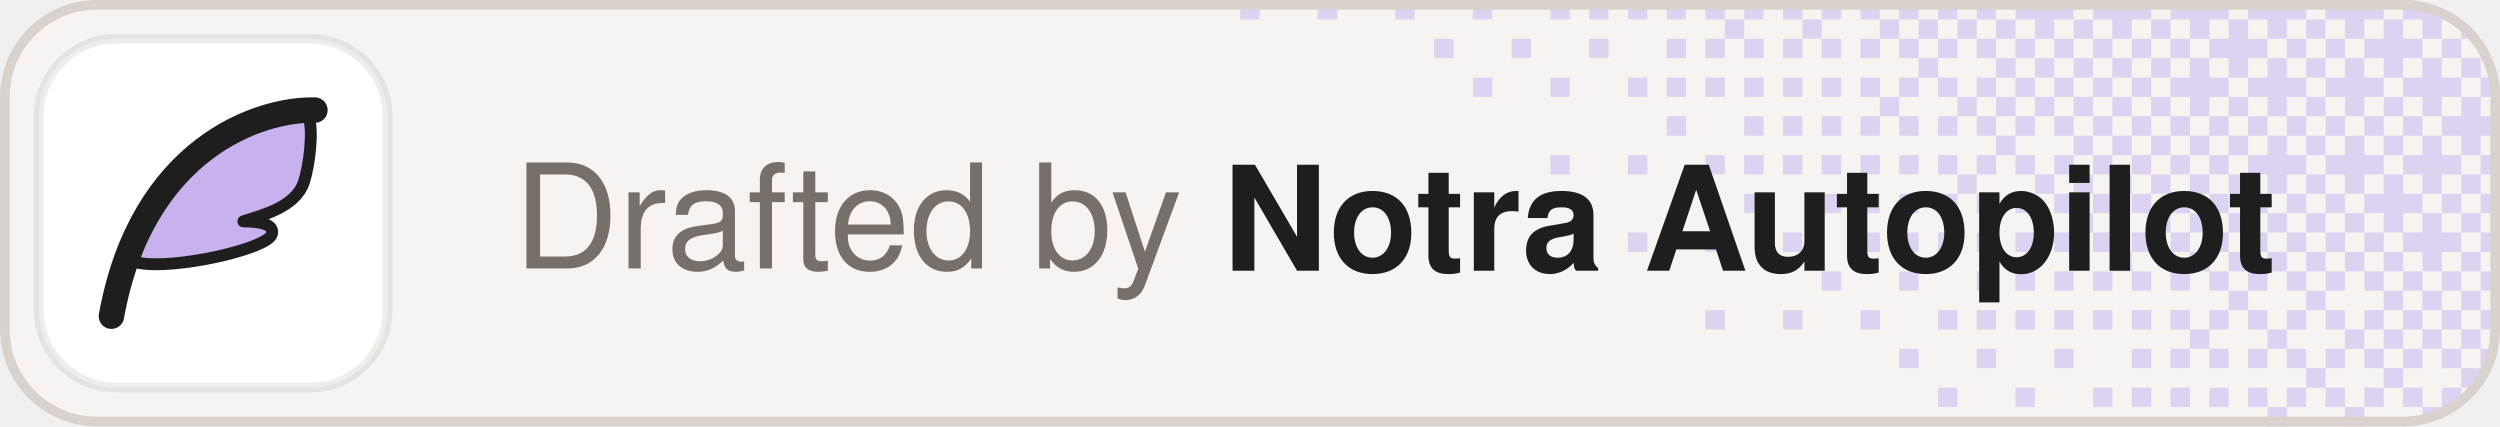
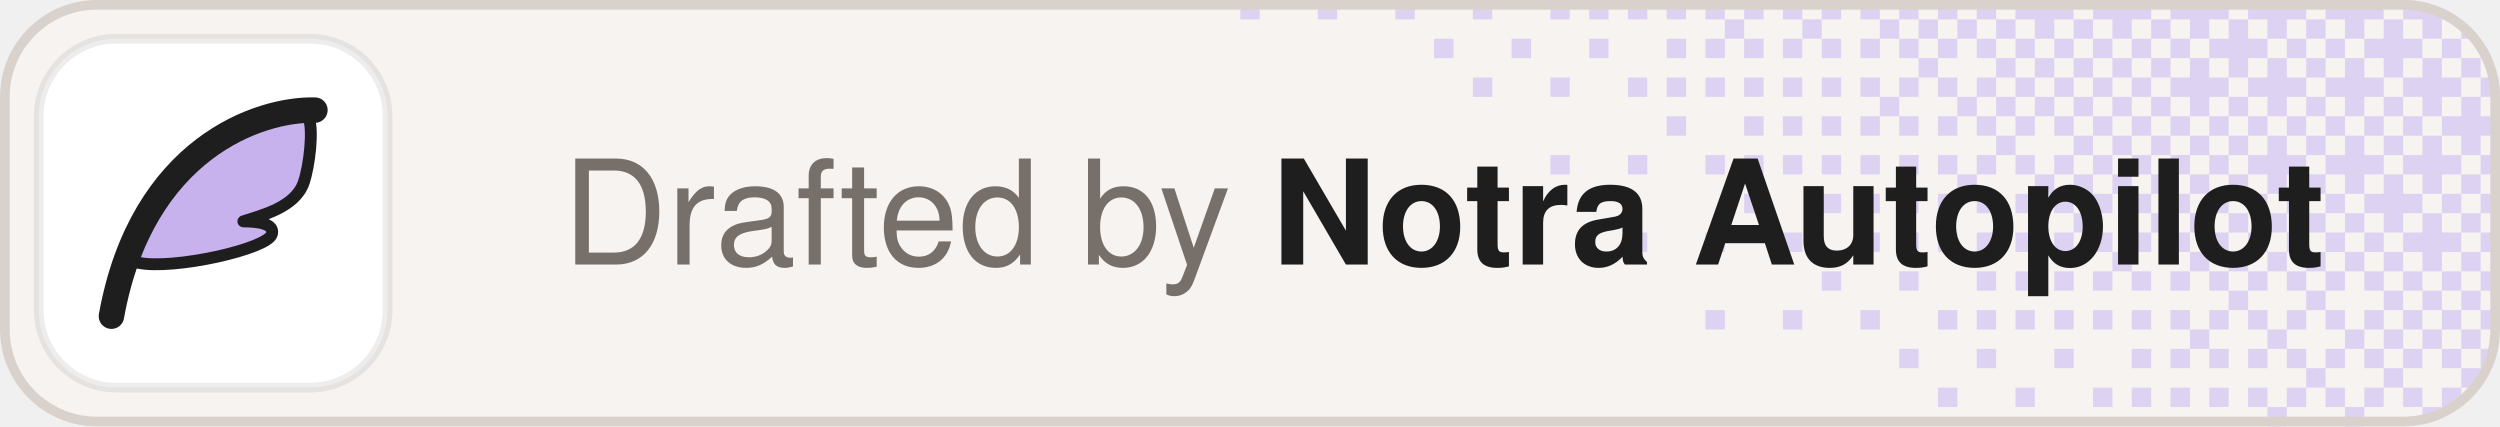
<svg xmlns="http://www.w3.org/2000/svg" width="258" height="44" viewBox="0 0 258 44" role="img" aria-label="Drafted by Notra Autopilot">
  <defs>
    <clipPath id="c">
      <rect x="0" y="0" width="258" height="44" rx="10" />
    </clipPath>
  </defs>
  <rect x="0" y="0" width="258" height="44" rx="10" fill="#f6f3f1" />
  <path clip-path="url(#c)" fill="#8b5cf6" fill-opacity="0.22" d="M128 0h2v2h-2zM136 0h2v2h-2zM144 0h2v2h-2zM152 0h2v2h-2zM160 0h2v2h-2zM164 0h2v2h-2zM168 0h2v2h-2zM172 0h2v2h-2zM176 0h2v2h-2zM180 0h2v2h-2zM184 0h2v2h-2zM188 0h2v2h-2zM192 0h2v2h-2zM196 0h2v2h-2zM200 0h2v2h-2zM204 0h2v2h-2zM208 0h2v2h-2zM210 0h2v2h-2zM212 0h2v2h-2zM216 0h2v2h-2zM218 0h2v2h-2zM220 0h2v2h-2zM224 0h2v2h-2zM226 0h2v2h-2zM228 0h2v2h-2zM232 0h2v2h-2zM234 0h2v2h-2zM236 0h2v2h-2zM240 0h2v2h-2zM242 0h2v2h-2zM244 0h2v2h-2zM248 0h2v2h-2zM250 0h2v2h-2zM252 0h2v2h-2zM256 0h2v2h-2zM178 2h2v2h-2zM186 2h2v2h-2zM194 2h2v2h-2zM198 2h2v2h-2zM202 2h2v2h-2zM206 2h2v2h-2zM210 2h2v2h-2zM214 2h2v2h-2zM218 2h2v2h-2zM222 2h2v2h-2zM226 2h2v2h-2zM230 2h2v2h-2zM234 2h2v2h-2zM238 2h2v2h-2zM242 2h2v2h-2zM246 2h2v2h-2zM250 2h2v2h-2zM254 2h2v2h-2zM148 4h2v2h-2zM156 4h2v2h-2zM164 4h2v2h-2zM172 4h2v2h-2zM176 4h2v2h-2zM180 4h2v2h-2zM184 4h2v2h-2zM188 4h2v2h-2zM192 4h2v2h-2zM196 4h2v2h-2zM200 4h2v2h-2zM204 4h2v2h-2zM208 4h2v2h-2zM212 4h2v2h-2zM216 4h2v2h-2zM220 4h2v2h-2zM224 4h2v2h-2zM228 4h2v2h-2zM230 4h2v2h-2zM232 4h2v2h-2zM236 4h2v2h-2zM240 4h2v2h-2zM244 4h2v2h-2zM246 4h2v2h-2zM248 4h2v2h-2zM252 4h2v2h-2zM256 4h2v2h-2zM198 6h2v2h-2zM206 6h2v2h-2zM210 6h2v2h-2zM214 6h2v2h-2zM218 6h2v2h-2zM222 6h2v2h-2zM226 6h2v2h-2zM230 6h2v2h-2zM234 6h2v2h-2zM238 6h2v2h-2zM242 6h2v2h-2zM246 6h2v2h-2zM250 6h2v2h-2zM254 6h2v2h-2zM152 8h2v2h-2zM160 8h2v2h-2zM168 8h2v2h-2zM172 8h2v2h-2zM176 8h2v2h-2zM180 8h2v2h-2zM184 8h2v2h-2zM188 8h2v2h-2zM192 8h2v2h-2zM196 8h2v2h-2zM200 8h2v2h-2zM204 8h2v2h-2zM208 8h2v2h-2zM212 8h2v2h-2zM216 8h2v2h-2zM220 8h2v2h-2zM224 8h2v2h-2zM226 8h2v2h-2zM228 8h2v2h-2zM232 8h2v2h-2zM234 8h2v2h-2zM236 8h2v2h-2zM240 8h2v2h-2zM242 8h2v2h-2zM244 8h2v2h-2zM248 8h2v2h-2zM250 8h2v2h-2zM252 8h2v2h-2zM256 8h2v2h-2zM194 10h2v2h-2zM202 10h2v2h-2zM206 10h2v2h-2zM210 10h2v2h-2zM214 10h2v2h-2zM218 10h2v2h-2zM222 10h2v2h-2zM226 10h2v2h-2zM230 10h2v2h-2zM234 10h2v2h-2zM238 10h2v2h-2zM242 10h2v2h-2zM246 10h2v2h-2zM250 10h2v2h-2zM254 10h2v2h-2zM172 12h2v2h-2zM180 12h2v2h-2zM184 12h2v2h-2zM188 12h2v2h-2zM192 12h2v2h-2zM196 12h2v2h-2zM200 12h2v2h-2zM204 12h2v2h-2zM208 12h2v2h-2zM212 12h2v2h-2zM216 12h2v2h-2zM220 12h2v2h-2zM224 12h2v2h-2zM228 12h2v2h-2zM232 12h2v2h-2zM236 12h2v2h-2zM240 12h2v2h-2zM244 12h2v2h-2zM248 12h2v2h-2zM252 12h2v2h-2zM254 12h2v2h-2zM256 12h2v2h-2zM206 14h2v2h-2zM214 14h2v2h-2zM218 14h2v2h-2zM222 14h2v2h-2zM226 14h2v2h-2zM230 14h2v2h-2zM234 14h2v2h-2zM238 14h2v2h-2zM242 14h2v2h-2zM246 14h2v2h-2zM250 14h2v2h-2zM254 14h2v2h-2zM160 16h2v2h-2zM168 16h2v2h-2zM176 16h2v2h-2zM180 16h2v2h-2zM184 16h2v2h-2zM188 16h2v2h-2zM192 16h2v2h-2zM196 16h2v2h-2zM200 16h2v2h-2zM204 16h2v2h-2zM208 16h2v2h-2zM212 16h2v2h-2zM216 16h2v2h-2zM220 16h2v2h-2zM224 16h2v2h-2zM228 16h2v2h-2zM232 16h2v2h-2zM234 16h2v2h-2zM236 16h2v2h-2zM240 16h2v2h-2zM242 16h2v2h-2zM244 16h2v2h-2zM248 16h2v2h-2zM250 16h2v2h-2zM252 16h2v2h-2zM256 16h2v2h-2zM202 18h2v2h-2zM210 18h2v2h-2zM214 18h2v2h-2zM218 18h2v2h-2zM222 18h2v2h-2zM226 18h2v2h-2zM230 18h2v2h-2zM234 18h2v2h-2zM238 18h2v2h-2zM242 18h2v2h-2zM246 18h2v2h-2zM250 18h2v2h-2zM254 18h2v2h-2zM180 20h2v2h-2zM188 20h2v2h-2zM192 20h2v2h-2zM196 20h2v2h-2zM200 20h2v2h-2zM204 20h2v2h-2zM208 20h2v2h-2zM212 20h2v2h-2zM216 20h2v2h-2zM220 20h2v2h-2zM224 20h2v2h-2zM228 20h2v2h-2zM232 20h2v2h-2zM236 20h2v2h-2zM240 20h2v2h-2zM244 20h2v2h-2zM246 20h2v2h-2zM248 20h2v2h-2zM252 20h2v2h-2zM256 20h2v2h-2zM214 22h2v2h-2zM222 22h2v2h-2zM226 22h2v2h-2zM230 22h2v2h-2zM234 22h2v2h-2zM238 22h2v2h-2zM242 22h2v2h-2zM246 22h2v2h-2zM250 22h2v2h-2zM254 22h2v2h-2zM168 24h2v2h-2zM176 24h2v2h-2zM184 24h2v2h-2zM192 24h2v2h-2zM196 24h2v2h-2zM200 24h2v2h-2zM204 24h2v2h-2zM208 24h2v2h-2zM212 24h2v2h-2zM216 24h2v2h-2zM220 24h2v2h-2zM224 24h2v2h-2zM228 24h2v2h-2zM232 24h2v2h-2zM236 24h2v2h-2zM240 24h2v2h-2zM244 24h2v2h-2zM248 24h2v2h-2zM250 24h2v2h-2zM252 24h2v2h-2zM256 24h2v2h-2zM218 26h2v2h-2zM226 26h2v2h-2zM230 26h2v2h-2zM234 26h2v2h-2zM238 26h2v2h-2zM242 26h2v2h-2zM246 26h2v2h-2zM250 26h2v2h-2zM254 26h2v2h-2zM188 28h2v2h-2zM196 28h2v2h-2zM204 28h2v2h-2zM208 28h2v2h-2zM212 28h2v2h-2zM216 28h2v2h-2zM220 28h2v2h-2zM224 28h2v2h-2zM228 28h2v2h-2zM232 28h2v2h-2zM236 28h2v2h-2zM240 28h2v2h-2zM244 28h2v2h-2zM248 28h2v2h-2zM252 28h2v2h-2zM256 28h2v2h-2zM230 30h2v2h-2zM238 30h2v2h-2zM246 30h2v2h-2zM250 30h2v2h-2zM254 30h2v2h-2zM176 32h2v2h-2zM184 32h2v2h-2zM192 32h2v2h-2zM200 32h2v2h-2zM204 32h2v2h-2zM208 32h2v2h-2zM212 32h2v2h-2zM216 32h2v2h-2zM220 32h2v2h-2zM224 32h2v2h-2zM228 32h2v2h-2zM232 32h2v2h-2zM236 32h2v2h-2zM240 32h2v2h-2zM244 32h2v2h-2zM248 32h2v2h-2zM252 32h2v2h-2zM256 32h2v2h-2zM226 34h2v2h-2zM234 34h2v2h-2zM242 34h2v2h-2zM246 34h2v2h-2zM250 34h2v2h-2zM254 34h2v2h-2zM196 36h2v2h-2zM204 36h2v2h-2zM212 36h2v2h-2zM220 36h2v2h-2zM224 36h2v2h-2zM228 36h2v2h-2zM232 36h2v2h-2zM236 36h2v2h-2zM240 36h2v2h-2zM244 36h2v2h-2zM248 36h2v2h-2zM252 36h2v2h-2zM256 36h2v2h-2zM238 38h2v2h-2zM246 38h2v2h-2zM254 38h2v2h-2zM200 40h2v2h-2zM208 40h2v2h-2zM216 40h2v2h-2zM220 40h2v2h-2zM224 40h2v2h-2zM228 40h2v2h-2zM232 40h2v2h-2zM236 40h2v2h-2zM240 40h2v2h-2zM244 40h2v2h-2zM248 40h2v2h-2zM252 40h2v2h-2zM256 40h2v2h-2zM234 42h2v2h-2zM242 42h2v2h-2zM250 42h2v2h-2zM254 42h2v2h-2z" />
  <rect x="0.5" y="0.5" width="257" height="43" rx="9.5" fill="none" stroke="#d9d2cc" />
  <rect x="4" y="4" width="36" height="36" rx="8" fill="#ffffff" stroke="#1e1e1e" stroke-opacity="0.08" />
  <svg x="8" y="8" width="28" height="28" viewBox="0 0 800 800" fill="none">
    <path d="M572.881 462.223c-12.712 43.22-290.678 105.932-394.068 83.898l-48.305-10.169 48.305-78.814 68.644-104.237 73.729-106.78 251.695-127.119 78.814-22.881 17.796 17.796h10.17c17.796 35.593 3.945 147.458-12.712 195.763-25.424 73.729-124.576 96.61-177.966 114.407-4.064 1.355 96.61-5.085 83.898 38.136Z" fill="#c8b2ee" stroke="#1e1e1e" stroke-width="35" stroke-linecap="round" />
    <path d="M700 96.111c-162.712-4.237-510.508 111.356-600 607.627" stroke="#1e1e1e" stroke-width="75" stroke-linecap="round" />
  </svg>
-   <text x="53" y="22.7" text-anchor="start" dominant-baseline="middle" font-family="-apple-system, BlinkMacSystemFont, 'Segoe UI', Helvetica, Arial, sans-serif" font-size="15">
+   <text x="149" y="27.3" text-anchor="middle" font-family="-apple-system, BlinkMacSystemFont, 'Segoe UI', Helvetica, Arial, sans-serif" font-size="15">
    <tspan font-weight="500" fill="#77706a">Drafted by</tspan>
    <tspan font-weight="600" fill="#1e1e1e">Notra Autopilot</tspan>
  </text>
</svg>
